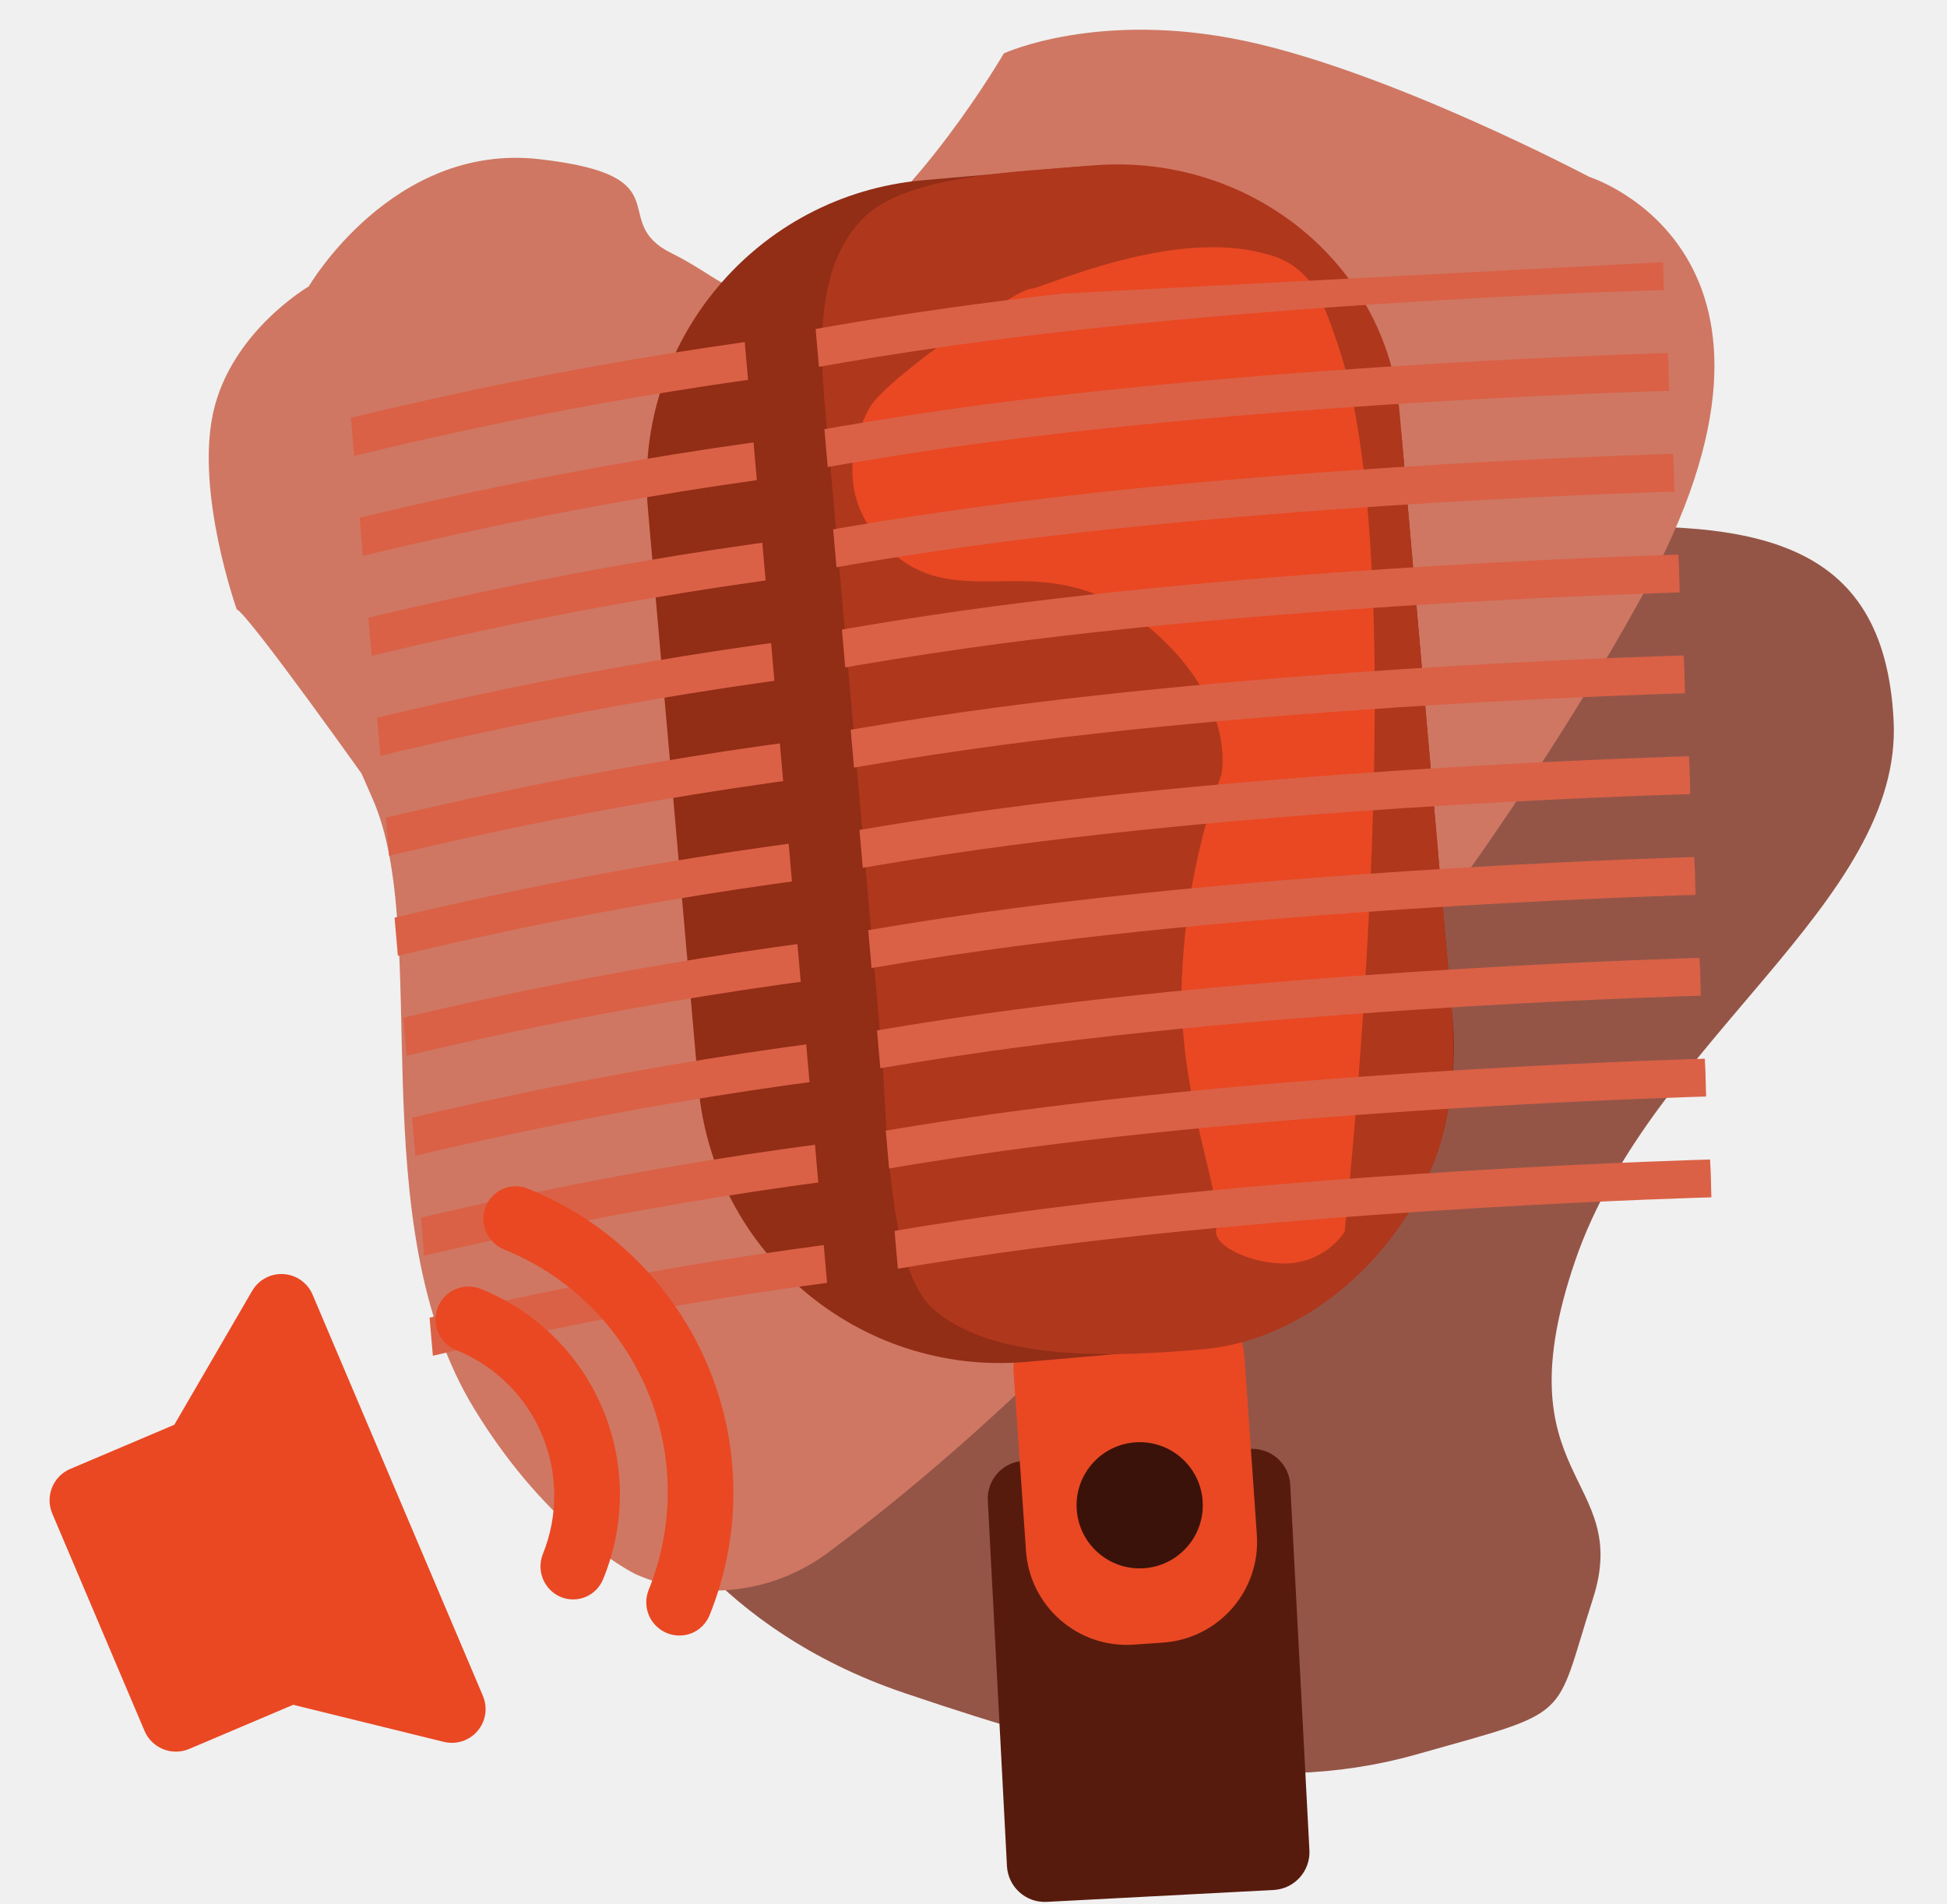
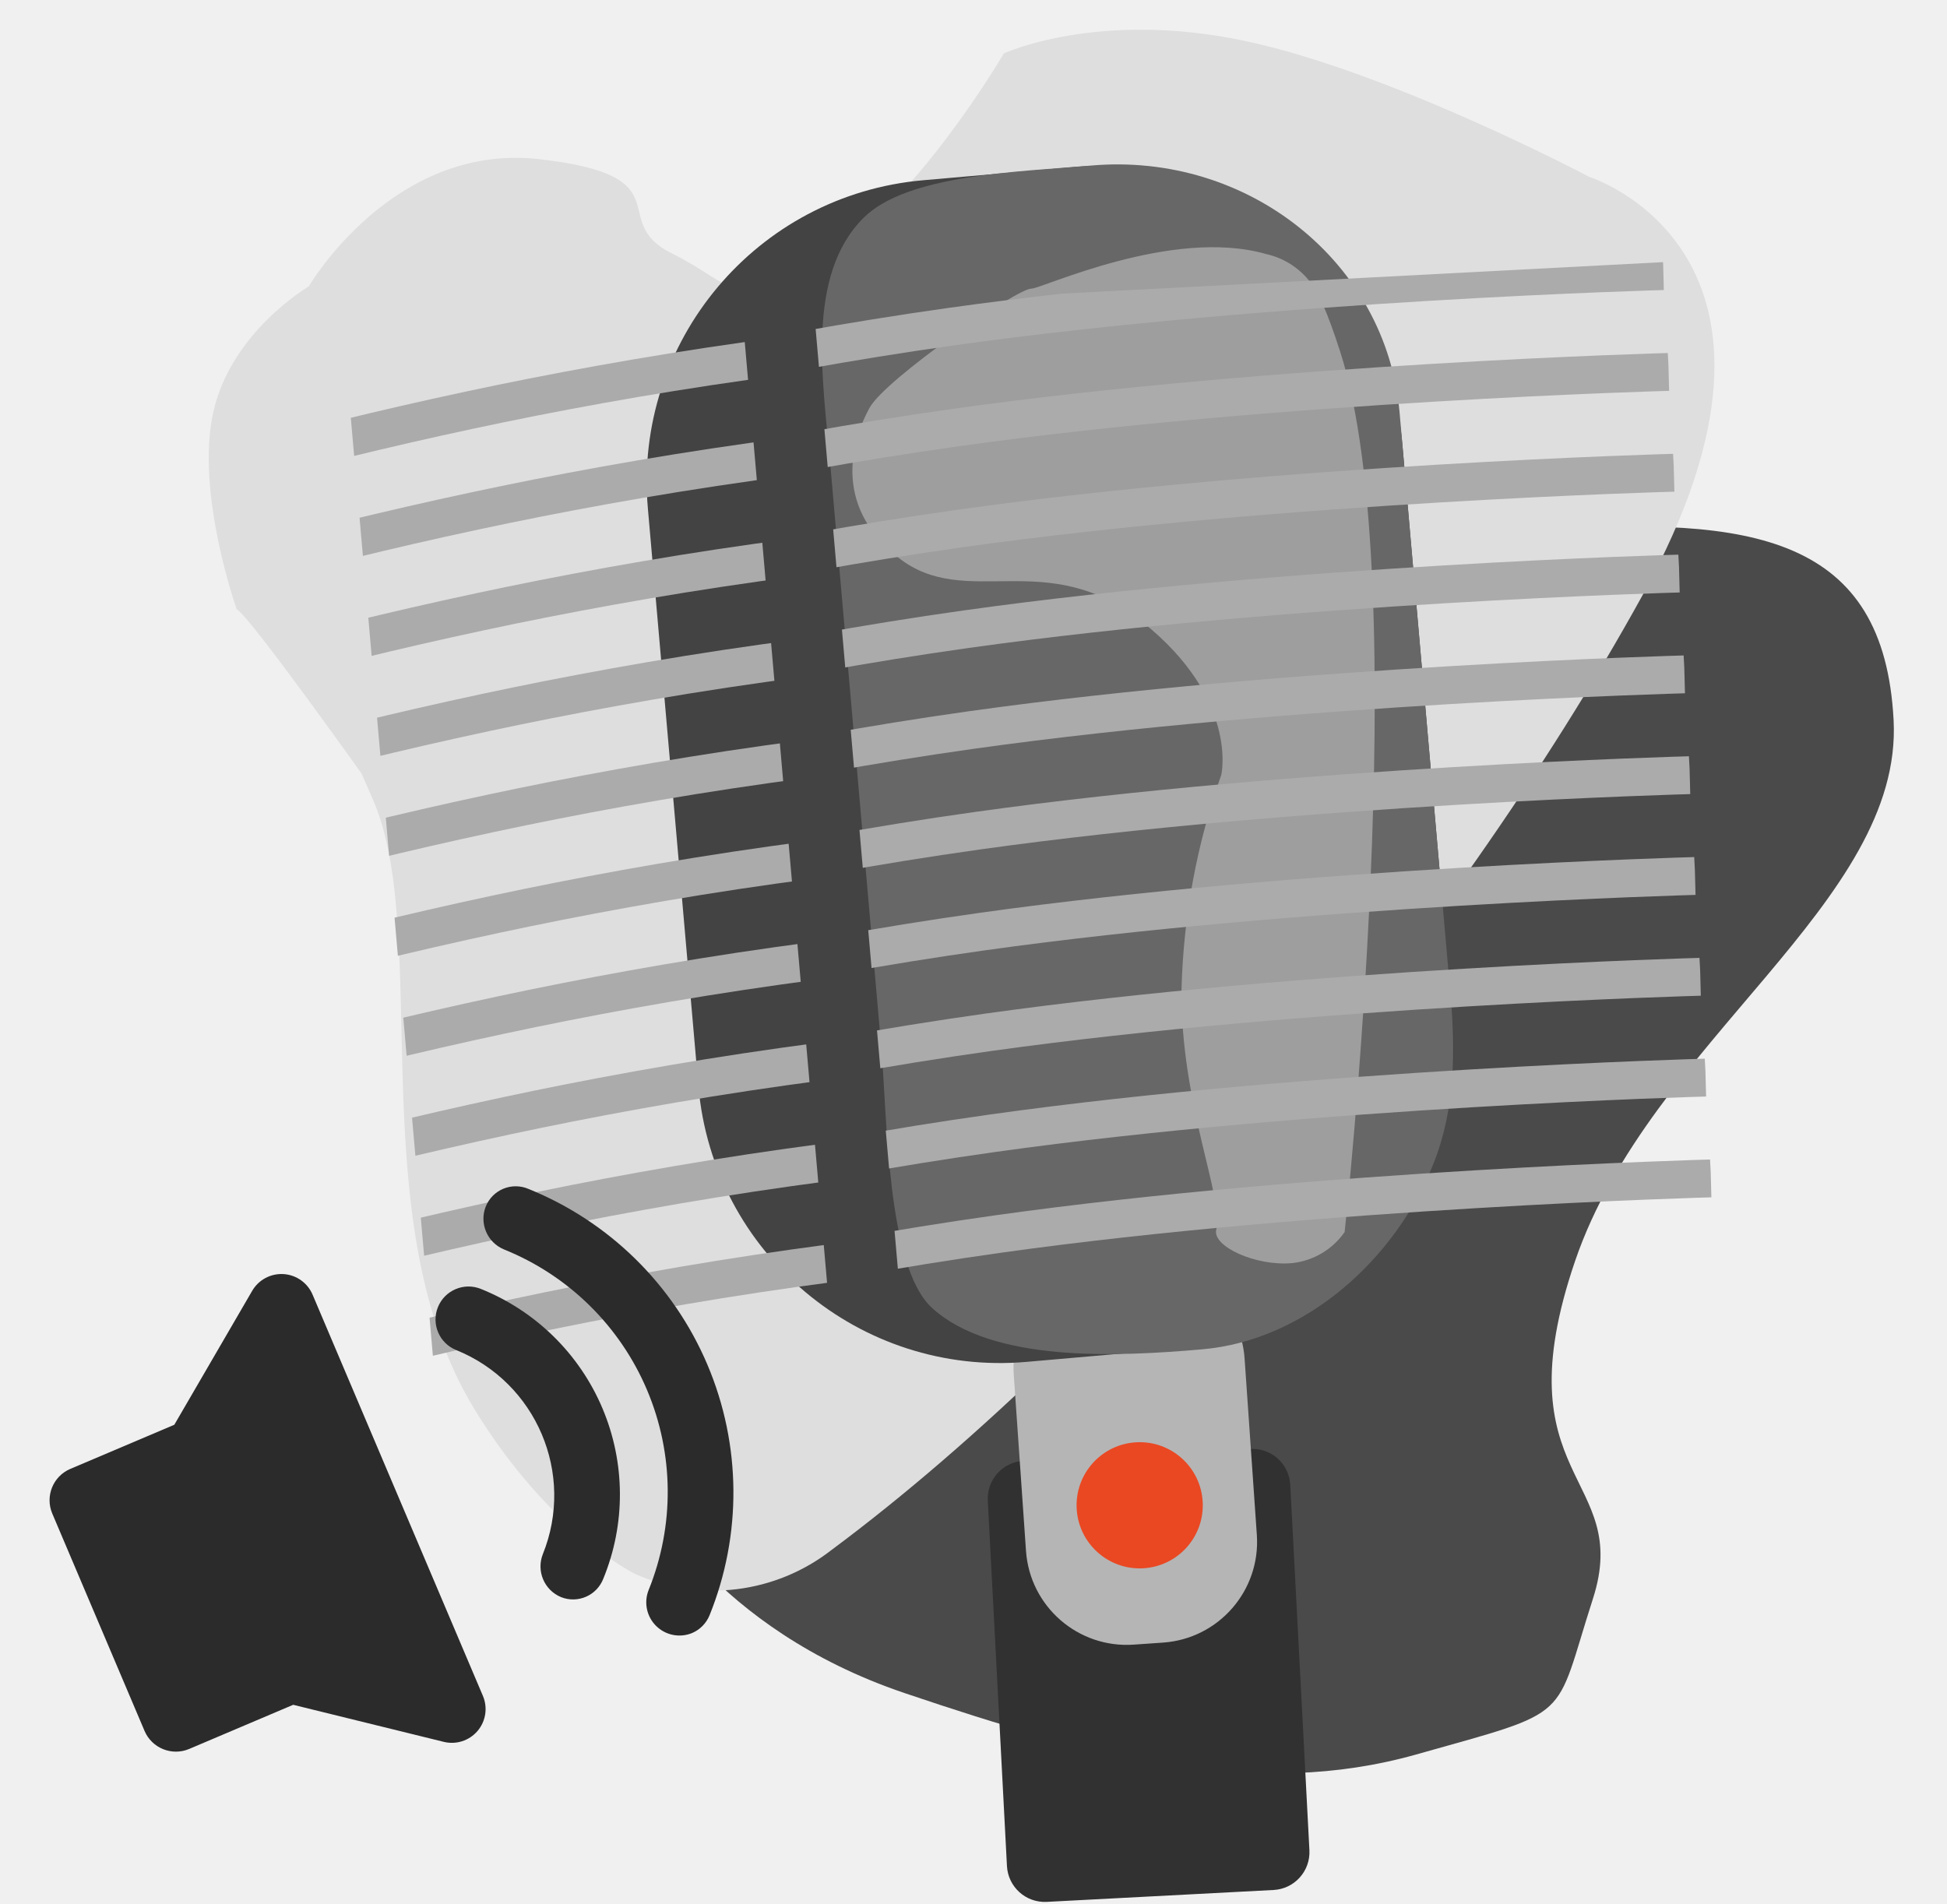
<svg xmlns="http://www.w3.org/2000/svg" width="154.283" height="150.877" viewBox="0 0 154.283 150.877">
  <defs>
    <clipPath id="clip-path">
      <rect id="Rectangle_4" data-name="Rectangle 4" width="75.621" height="84.706" transform="translate(838.017 425.303) rotate(-2)" fill="#fff" />
    </clipPath>
    <clipPath id="clip-path-2">
      <rect width="103.138" height="79.717" fill="none" />
    </clipPath>
    <clipPath id="clip-path-3">
-       <rect id="Rectangle_5" data-name="Rectangle 5" width="31.621" height="84.706" transform="translate(881.99 423.768) rotate(-2)" fill="#fff" />
+       <rect id="Rectangle_5" data-name="Rectangle 5" width="31.621" height="84.706" transform="translate(881.99 423.768) rotate(-2)" fill="#fff" stroke="#ababab" stroke-width="1" />
    </clipPath>
  </defs>
  <g id="Group_2" data-name="Group 2" transform="translate(-795.041 -361.031) rotate(-3)">
-     <path id="Path_16" data-name="Path 16" d="M1071.979,444.524c17.312-.364,27.44,1.982,27.44,16.464s-20.58,24.391-27.44,41.465,3.659,17.226,0,26.83-1.829,8.689-14.635,11.586-25.292-1.039-40.232-6.985-19.526-16.8-19.526-16.8S1054.667,444.888,1071.979,444.524Z" transform="translate(-177.503 6)" fill="#945547" />
-     <path id="Path_15" data-name="Path 15" d="M1007.062,418.938c7.544-3.888,15.167-15.55,15.167-15.55s7.621-3.049,19.074,0,26.736,12.2,26.736,12.2,18.857,7.019,2.441,33.4-43.952,56.069-68.108,72.134a15.227,15.227,0,0,1-15.583,1.1s-6.6-3.6-12.091-13.76c-8.3-15.342-1.342-37.724-5.514-48.7s-.115-1.016-.115-1.016-8.912-14.072-9.85-14.541c0,0-2.8-9.39-1.039-15.7s8.074-9.553,8.074-9.553,7.23-11.042,18.759-9.121,5.059,5.167,10.1,8S999.517,422.825,1007.062,418.938Z" transform="translate(-167.956 7.145)" fill="#cf7763" />
-     <rect id="Rectangle_3" data-name="Rectangle 3" width="24" height="35" rx="3" transform="translate(847 522)" fill="#571b0d" />
-     <rect id="Rectangle_2" data-name="Rectangle 2" width="18.334" height="30" rx="8" transform="matrix(1, -0.017, 0.017, 1, 849.44, 507.139)" fill="#e94823" />
-     <path id="Path_4" data-name="Path 4" d="M24,0H36A24,24,0,0,1,60,24V70A24,24,0,0,1,36,94H24A24,24,0,0,1,0,70V24A24,24,0,0,1,24,0Z" transform="translate(823.378 421.076) rotate(-2)" fill="#922d16" />
-     <path id="Path_3" data-name="Path 3" d="M22.649,0C35.157,0,45.3,9.685,45.3,21.633V68.158c0,4.1-.384,8.752-2.495,12.964-3.657,7.306-11.327,13.1-19.545,13.1-6.792,0-16.7-.392-21.057-5.138C-1.092,85.495,0,73.619,0,68.158V21.633C0,15.133-.651,6.71,4.336,2.55,8.082-.58,16.945,0,22.649,0Z" transform="translate(838.072 420.563) rotate(-2)" fill="#af371c" />
-     <path id="Path_1" data-name="Path 1" d="M923.122,435.334c1.2-2.335,11.369-9.868,12.479-9.868.765,0,10.975-5.27,18.494-3.389a6.068,6.068,0,0,1,3.46,1.964c.775.841,1.6,2.567,2.68,5.566,6.592,18.267,2.78,69.726,2.78,69.726a5.823,5.823,0,0,1-4.049,2.605c-2.87.373-6.439-1.1-6.125-2.458.555-2.409-3.2-9.934-3.416-18.941a55.188,55.188,0,0,1,2.562-17.088s1.18-6.058-6.661-11.879-13.967-.371-19.518-4.431S921.927,437.669,923.122,435.334Z" transform="matrix(0.996, 0.087, -0.087, 0.996, -39.369, -75.895)" fill="#e94823" />
-     <circle id="Ellipse_1" data-name="Ellipse 1" cx="5" cy="5" r="5" transform="translate(854 521)" fill="#3a1209" />
+     <path id="Path_16" data-name="Path 16" d="M1071.979,444.524c17.312-.364,27.44,1.982,27.44,16.464s-20.58,24.391-27.44,41.465,3.659,17.226,0,26.83-1.829,8.689-14.635,11.586-25.292-1.039-40.232-6.985-19.526-16.8-19.526-16.8S1054.667,444.888,1071.979,444.524Z" transform="translate(-177.503 6)" fill="#4a4a4a" />
+     <path id="Path_15" data-name="Path 15" d="M1007.062,418.938c7.544-3.888,15.167-15.55,15.167-15.55s7.621-3.049,19.074,0,26.736,12.2,26.736,12.2,18.857,7.019,2.441,33.4-43.952,56.069-68.108,72.134a15.227,15.227,0,0,1-15.583,1.1s-6.6-3.6-12.091-13.76c-8.3-15.342-1.342-37.724-5.514-48.7s-.115-1.016-.115-1.016-8.912-14.072-9.85-14.541c0,0-2.8-9.39-1.039-15.7s8.074-9.553,8.074-9.553,7.23-11.042,18.759-9.121,5.059,5.167,10.1,8S999.517,422.825,1007.062,418.938Z" transform="translate(-167.956 7.145)" fill="#dedede" />
+     <rect id="Rectangle_3" data-name="Rectangle 3" width="24" height="35" rx="3" transform="translate(847 522)" fill="#313131" />
+     <rect id="Rectangle_2" data-name="Rectangle 2" width="18.334" height="30" rx="8" transform="matrix(1, -0.017, 0.017, 1, 849.44, 507.139)" fill="#b5b5b5" />
+     <path id="Path_4" data-name="Path 4" d="M24,0H36A24,24,0,0,1,60,24V70A24,24,0,0,1,36,94H24A24,24,0,0,1,0,70V24A24,24,0,0,1,24,0Z" transform="translate(823.378 421.076) rotate(-2)" fill="#434343" />
+     <path id="Path_3" data-name="Path 3" d="M22.649,0C35.157,0,45.3,9.685,45.3,21.633V68.158c0,4.1-.384,8.752-2.495,12.964-3.657,7.306-11.327,13.1-19.545,13.1-6.792,0-16.7-.392-21.057-5.138C-1.092,85.495,0,73.619,0,68.158V21.633C0,15.133-.651,6.71,4.336,2.55,8.082-.58,16.945,0,22.649,0Z" transform="translate(838.072 420.563) rotate(-2)" fill="#676767" />
+     <path id="Path_1" data-name="Path 1" d="M923.122,435.334c1.2-2.335,11.369-9.868,12.479-9.868.765,0,10.975-5.27,18.494-3.389a6.068,6.068,0,0,1,3.46,1.964c.775.841,1.6,2.567,2.68,5.566,6.592,18.267,2.78,69.726,2.78,69.726a5.823,5.823,0,0,1-4.049,2.605c-2.87.373-6.439-1.1-6.125-2.458.555-2.409-3.2-9.934-3.416-18.941a55.188,55.188,0,0,1,2.562-17.088s1.18-6.058-6.661-11.879-13.967-.371-19.518-4.431S921.927,437.669,923.122,435.334Z" transform="matrix(0.996, 0.087, -0.087, 0.996, -39.369, -75.895)" fill="#9e9e9e" />
+     <circle id="Ellipse_1" data-name="Ellipse 1" cx="5" cy="5" r="5" transform="translate(854 521)" fill="#e94823" />
    <g id="Mask_Group_1" data-name="Mask Group 1" clip-path="url(#clip-path)">
      <g id="Repeat_Grid_1" data-name="Repeat Grid 1" transform="translate(802.431 429.788)" clip-path="url(#clip-path-2)">
        <g transform="translate(-797.815 -434.788)">
-           <path id="Path_2" data-name="Path 2" d="M0,9S9.644,6.518,24.248,4.187C30.6,3.172,38.226,2.156,46.363,1.445,72.113-.8,103,0,103,0" transform="translate(797.94 435.5)" fill="none" stroke="#da6146" stroke-width="3" />
+           <path id="Path_2" data-name="Path 2" d="M0,9S9.644,6.518,24.248,4.187C30.6,3.172,38.226,2.156,46.363,1.445,72.113-.8,103,0,103,0" transform="translate(797.94 435.5)" fill="none" stroke="#ababab" stroke-width="3" />
        </g>
        <g transform="translate(-797.815 -426.788)">
-           <path id="Path_2-2" data-name="Path 2" d="M0,9S9.644,6.518,24.248,4.187C30.6,3.172,38.226,2.156,46.363,1.445,72.113-.8,103,0,103,0" transform="translate(797.94 435.5)" fill="none" stroke="#da6146" stroke-width="3" />
+           <path id="Path_2-2" data-name="Path 2" d="M0,9S9.644,6.518,24.248,4.187C30.6,3.172,38.226,2.156,46.363,1.445,72.113-.8,103,0,103,0" transform="translate(797.94 435.5)" fill="none" stroke="#ababab" stroke-width="3" />
        </g>
        <g transform="translate(-797.815 -418.788)">
-           <path id="Path_2-3" data-name="Path 2" d="M0,9S9.644,6.518,24.248,4.187C30.6,3.172,38.226,2.156,46.363,1.445,72.113-.8,103,0,103,0" transform="translate(797.94 435.5)" fill="none" stroke="#da6146" stroke-width="3" />
+           <path id="Path_2-3" data-name="Path 2" d="M0,9S9.644,6.518,24.248,4.187C30.6,3.172,38.226,2.156,46.363,1.445,72.113-.8,103,0,103,0" transform="translate(797.94 435.5)" fill="none" stroke="#ababab" stroke-width="3" />
        </g>
        <g transform="translate(-797.815 -410.788)">
-           <path id="Path_2-4" data-name="Path 2" d="M0,9S9.644,6.518,24.248,4.187C30.6,3.172,38.226,2.156,46.363,1.445,72.113-.8,103,0,103,0" transform="translate(797.94 435.5)" fill="none" stroke="#da6146" stroke-width="3" />
+           <path id="Path_2-4" data-name="Path 2" d="M0,9S9.644,6.518,24.248,4.187C30.6,3.172,38.226,2.156,46.363,1.445,72.113-.8,103,0,103,0" transform="translate(797.94 435.5)" fill="none" stroke="#ababab" stroke-width="3" />
        </g>
        <g transform="translate(-797.815 -402.788)">
-           <path id="Path_2-5" data-name="Path 2" d="M0,9S9.644,6.518,24.248,4.187C30.6,3.172,38.226,2.156,46.363,1.445,72.113-.8,103,0,103,0" transform="translate(797.94 435.5)" fill="none" stroke="#da6146" stroke-width="3" />
+           <path id="Path_2-5" data-name="Path 2" d="M0,9S9.644,6.518,24.248,4.187C30.6,3.172,38.226,2.156,46.363,1.445,72.113-.8,103,0,103,0" transform="translate(797.94 435.5)" fill="none" stroke="#ababab" stroke-width="3" />
        </g>
        <g transform="translate(-797.815 -394.788)">
-           <path id="Path_2-6" data-name="Path 2" d="M0,9S9.644,6.518,24.248,4.187C30.6,3.172,38.226,2.156,46.363,1.445,72.113-.8,103,0,103,0" transform="translate(797.94 435.5)" fill="none" stroke="#da6146" stroke-width="3" />
+           <path id="Path_2-6" data-name="Path 2" d="M0,9S9.644,6.518,24.248,4.187C30.6,3.172,38.226,2.156,46.363,1.445,72.113-.8,103,0,103,0" transform="translate(797.94 435.5)" fill="none" stroke="#ababab" stroke-width="3" />
        </g>
        <g transform="translate(-797.815 -386.788)">
-           <path id="Path_2-7" data-name="Path 2" d="M0,9S9.644,6.518,24.248,4.187C30.6,3.172,38.226,2.156,46.363,1.445,72.113-.8,103,0,103,0" transform="translate(797.94 435.5)" fill="none" stroke="#da6146" stroke-width="3" />
+           <path id="Path_2-7" data-name="Path 2" d="M0,9S9.644,6.518,24.248,4.187C30.6,3.172,38.226,2.156,46.363,1.445,72.113-.8,103,0,103,0" transform="translate(797.94 435.5)" fill="none" stroke="#ababab" stroke-width="3" />
        </g>
        <g transform="translate(-797.815 -378.788)">
-           <path id="Path_2-8" data-name="Path 2" d="M0,9S9.644,6.518,24.248,4.187C30.6,3.172,38.226,2.156,46.363,1.445,72.113-.8,103,0,103,0" transform="translate(797.94 435.5)" fill="none" stroke="#da6146" stroke-width="3" />
+           <path id="Path_2-8" data-name="Path 2" d="M0,9S9.644,6.518,24.248,4.187C30.6,3.172,38.226,2.156,46.363,1.445,72.113-.8,103,0,103,0" transform="translate(797.94 435.5)" fill="none" stroke="#ababab" stroke-width="3" />
        </g>
        <g transform="translate(-797.815 -370.788)">
-           <path id="Path_2-9" data-name="Path 2" d="M0,9S9.644,6.518,24.248,4.187C30.6,3.172,38.226,2.156,46.363,1.445,72.113-.8,103,0,103,0" transform="translate(797.94 435.5)" fill="none" stroke="#da6146" stroke-width="3" />
+           <path id="Path_2-9" data-name="Path 2" d="M0,9S9.644,6.518,24.248,4.187C30.6,3.172,38.226,2.156,46.363,1.445,72.113-.8,103,0,103,0" transform="translate(797.94 435.5)" fill="none" stroke="#ababab" stroke-width="3" />
        </g>
        <g transform="translate(-797.815 -362.788)">
-           <path id="Path_2-10" data-name="Path 2" d="M0,9S9.644,6.518,24.248,4.187C30.6,3.172,38.226,2.156,46.363,1.445,72.113-.8,103,0,103,0" transform="translate(797.94 435.5)" fill="none" stroke="#da6146" stroke-width="3" />
+           <path id="Path_2-10" data-name="Path 2" d="M0,9S9.644,6.518,24.248,4.187C30.6,3.172,38.226,2.156,46.363,1.445,72.113-.8,103,0,103,0" transform="translate(797.94 435.5)" fill="none" stroke="#ababab" stroke-width="3" />
        </g>
      </g>
    </g>
    <g id="Mask_Group_2" data-name="Mask Group 2" transform="translate(-81.256 2.858)" clip-path="url(#clip-path-3)">
      <g id="Repeat_Grid_2" data-name="Repeat Grid 2" transform="translate(867.431 428.788)" clip-path="url(#clip-path-2)">
        <g transform="translate(-797.815 -434.788)">
-           <path id="Path_5" data-name="Path 5" d="M0,9S9.644,6.518,24.248,4.187C30.6,3.172,38.226,2.156,46.363,1.445,72.113-.8,103,0,103,0" transform="translate(797.94 435.5)" fill="none" stroke="#da6146" stroke-width="3" />
+           <path id="Path_5" data-name="Path 5" d="M0,9S9.644,6.518,24.248,4.187C30.6,3.172,38.226,2.156,46.363,1.445,72.113-.8,103,0,103,0" transform="translate(797.94 435.5)" fill="none" stroke="#ababab" stroke-width="3" />
        </g>
        <g transform="translate(-797.815 -426.788)">
-           <path id="Path_6" data-name="Path 6" d="M0,9S9.644,6.518,24.248,4.187C30.6,3.172,38.226,2.156,46.363,1.445,72.113-.8,103,0,103,0" transform="translate(797.94 435.5)" fill="none" stroke="#da6146" stroke-width="3" />
+           <path id="Path_6" data-name="Path 6" d="M0,9S9.644,6.518,24.248,4.187C30.6,3.172,38.226,2.156,46.363,1.445,72.113-.8,103,0,103,0" transform="translate(797.94 435.5)" fill="none" stroke="#ababab" stroke-width="3" />
        </g>
        <g transform="translate(-797.815 -418.788)">
-           <path id="Path_7" data-name="Path 7" d="M0,9S9.644,6.518,24.248,4.187C30.6,3.172,38.226,2.156,46.363,1.445,72.113-.8,103,0,103,0" transform="translate(797.94 435.5)" fill="none" stroke="#da6146" stroke-width="3" />
+           <path id="Path_7" data-name="Path 7" d="M0,9S9.644,6.518,24.248,4.187C30.6,3.172,38.226,2.156,46.363,1.445,72.113-.8,103,0,103,0" transform="translate(797.94 435.5)" fill="none" stroke="#ababab" stroke-width="3" />
        </g>
        <g transform="translate(-797.815 -410.788)">
-           <path id="Path_8" data-name="Path 8" d="M0,9S9.644,6.518,24.248,4.187C30.6,3.172,38.226,2.156,46.363,1.445,72.113-.8,103,0,103,0" transform="translate(797.94 435.5)" fill="none" stroke="#da6146" stroke-width="3" />
+           <path id="Path_8" data-name="Path 8" d="M0,9S9.644,6.518,24.248,4.187C30.6,3.172,38.226,2.156,46.363,1.445,72.113-.8,103,0,103,0" transform="translate(797.94 435.5)" fill="none" stroke="#ababab" stroke-width="3" />
        </g>
        <g transform="translate(-797.815 -402.788)">
-           <path id="Path_9" data-name="Path 9" d="M0,9S9.644,6.518,24.248,4.187C30.6,3.172,38.226,2.156,46.363,1.445,72.113-.8,103,0,103,0" transform="translate(797.94 435.5)" fill="none" stroke="#da6146" stroke-width="3" />
+           <path id="Path_9" data-name="Path 9" d="M0,9S9.644,6.518,24.248,4.187C30.6,3.172,38.226,2.156,46.363,1.445,72.113-.8,103,0,103,0" transform="translate(797.94 435.5)" fill="none" stroke="#ababab" stroke-width="3" />
        </g>
        <g transform="translate(-797.815 -394.788)">
-           <path id="Path_10" data-name="Path 10" d="M0,9S9.644,6.518,24.248,4.187C30.6,3.172,38.226,2.156,46.363,1.445,72.113-.8,103,0,103,0" transform="translate(797.94 435.5)" fill="none" stroke="#da6146" stroke-width="3" />
+           <path id="Path_10" data-name="Path 10" d="M0,9S9.644,6.518,24.248,4.187C30.6,3.172,38.226,2.156,46.363,1.445,72.113-.8,103,0,103,0" transform="translate(797.94 435.5)" fill="none" stroke="#ababab" stroke-width="3" />
        </g>
        <g transform="translate(-797.815 -386.788)">
-           <path id="Path_11" data-name="Path 11" d="M0,9S9.644,6.518,24.248,4.187C30.6,3.172,38.226,2.156,46.363,1.445,72.113-.8,103,0,103,0" transform="translate(797.94 435.5)" fill="none" stroke="#da6146" stroke-width="3" />
+           <path id="Path_11" data-name="Path 11" d="M0,9S9.644,6.518,24.248,4.187C30.6,3.172,38.226,2.156,46.363,1.445,72.113-.8,103,0,103,0" transform="translate(797.94 435.5)" fill="none" stroke="#ababab" stroke-width="3" />
        </g>
        <g transform="translate(-797.815 -378.788)">
-           <path id="Path_12" data-name="Path 12" d="M0,9S9.644,6.518,24.248,4.187C30.6,3.172,38.226,2.156,46.363,1.445,72.113-.8,103,0,103,0" transform="translate(797.94 435.5)" fill="none" stroke="#da6146" stroke-width="3" />
+           <path id="Path_12" data-name="Path 12" d="M0,9S9.644,6.518,24.248,4.187C30.6,3.172,38.226,2.156,46.363,1.445,72.113-.8,103,0,103,0" transform="translate(797.94 435.5)" fill="none" stroke="#ababab" stroke-width="3" />
        </g>
        <g transform="translate(-797.815 -370.788)">
-           <path id="Path_13" data-name="Path 13" d="M0,9S9.644,6.518,24.248,4.187C30.6,3.172,38.226,2.156,46.363,1.445,72.113-.8,103,0,103,0" transform="translate(797.94 435.5)" fill="none" stroke="#da6146" stroke-width="3" />
+           <path id="Path_13" data-name="Path 13" d="M0,9S9.644,6.518,24.248,4.187C30.6,3.172,38.226,2.156,46.363,1.445,72.113-.8,103,0,103,0" transform="translate(797.94 435.5)" fill="none" stroke="#ababab" stroke-width="3" />
        </g>
        <g transform="translate(-797.815 -362.788)">
-           <path id="Path_14" data-name="Path 14" d="M0,9S9.644,6.518,24.248,4.187C30.6,3.172,38.226,2.156,46.363,1.445,72.113-.8,103,0,103,0" transform="translate(797.94 435.5)" fill="none" stroke="#da6146" stroke-width="3" />
+           <path id="Path_14" data-name="Path 14" d="M0,9S9.644,6.518,24.248,4.187C30.6,3.172,38.226,2.156,46.363,1.445,72.113-.8,103,0,103,0" transform="translate(797.94 435.5)" fill="none" stroke="#ababab" stroke-width="3" />
        </g>
      </g>
    </g>
    <g id="audio-speaker-on-svgrepo-com" transform="translate(748.958 479.518) rotate(-20)">
      <g id="Group_3" data-name="Group 3" transform="translate(-23.676 38.522)">
-         <path id="Path_18" data-name="Path 18" d="M69.826,22.837a2.612,2.612,0,0,0-3.694,3.694,12.433,12.433,0,0,1,0,17.577,2.635,2.635,0,0,0,0,3.694,2.568,2.568,0,0,0,3.657-.037A17.557,17.557,0,0,0,69.826,22.837Z" transform="translate(0 -16.227)" fill="#e94823" />
-         <path id="Path_19" data-name="Path 19" d="M83.831,7.144a2.636,2.636,0,0,0,0,3.694,20.72,20.72,0,0,1,0,29.331,2.631,2.631,0,0,0,1.829,4.478,2.6,2.6,0,0,0,1.829-.746,25.947,25.947,0,0,0,0-36.72A2.556,2.556,0,0,0,83.831,7.144Z" transform="translate(-11.095 -6.393)" fill="#e94823" />
+         <path id="Path_18" data-name="Path 18" d="M69.826,22.837a2.612,2.612,0,0,0-3.694,3.694,12.433,12.433,0,0,1,0,17.577,2.635,2.635,0,0,0,0,3.694,2.568,2.568,0,0,0,3.657-.037A17.557,17.557,0,0,0,69.826,22.837Z" transform="translate(0 -16.227)" fill="#2b2b2b" />
+         <path id="Path_19" data-name="Path 19" d="M83.831,7.144a2.636,2.636,0,0,0,0,3.694,20.72,20.72,0,0,1,0,29.331,2.631,2.631,0,0,0,1.829,4.478,2.6,2.6,0,0,0,1.829-.746,25.947,25.947,0,0,0,0-36.72A2.556,2.556,0,0,0,83.831,7.144Z" transform="translate(-11.095 -6.393)" fill="#2b2b2b" />
      </g>
-       <path id="Path_17" data-name="Path 17" d="M21.465,13.624l-9.814,7.349H2.689A2.7,2.7,0,0,0,0,23.662V42.393a2.7,2.7,0,0,0,2.689,2.689h8.962l9.814,7.349a2.675,2.675,0,0,0,4.3-2.151v-34.5A2.681,2.681,0,0,0,21.465,13.624Z" transform="translate(7.934 24.578)" fill="#e94823" />
+       <path id="Path_17" data-name="Path 17" d="M21.465,13.624l-9.814,7.349H2.689A2.7,2.7,0,0,0,0,23.662V42.393a2.7,2.7,0,0,0,2.689,2.689h8.962l9.814,7.349a2.675,2.675,0,0,0,4.3-2.151v-34.5A2.681,2.681,0,0,0,21.465,13.624Z" transform="translate(7.934 24.578)" fill="#2b2b2b" />
    </g>
  </g>
</svg>
